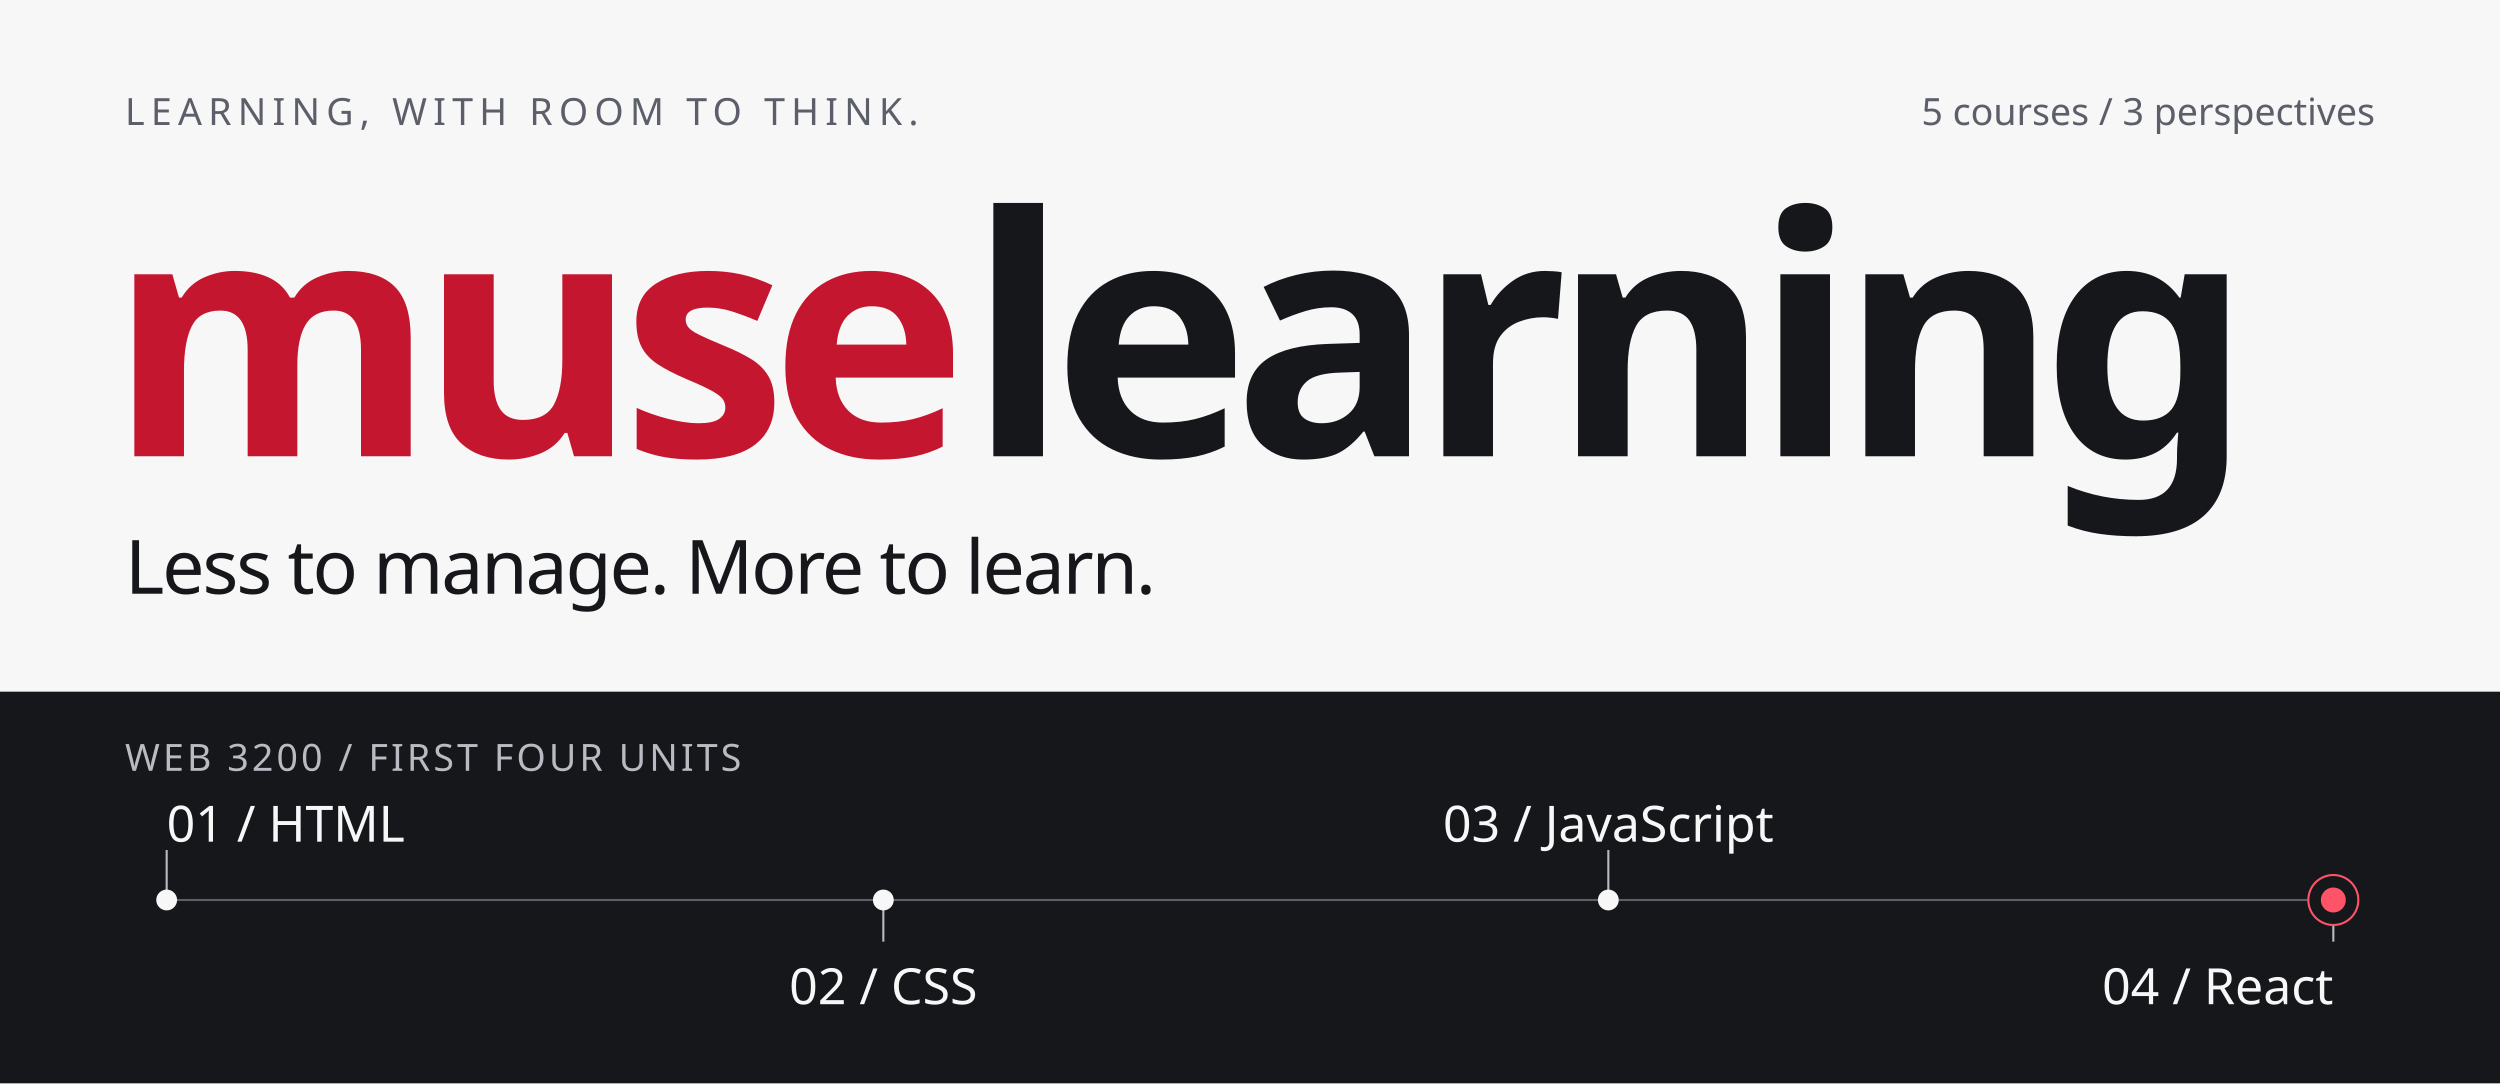
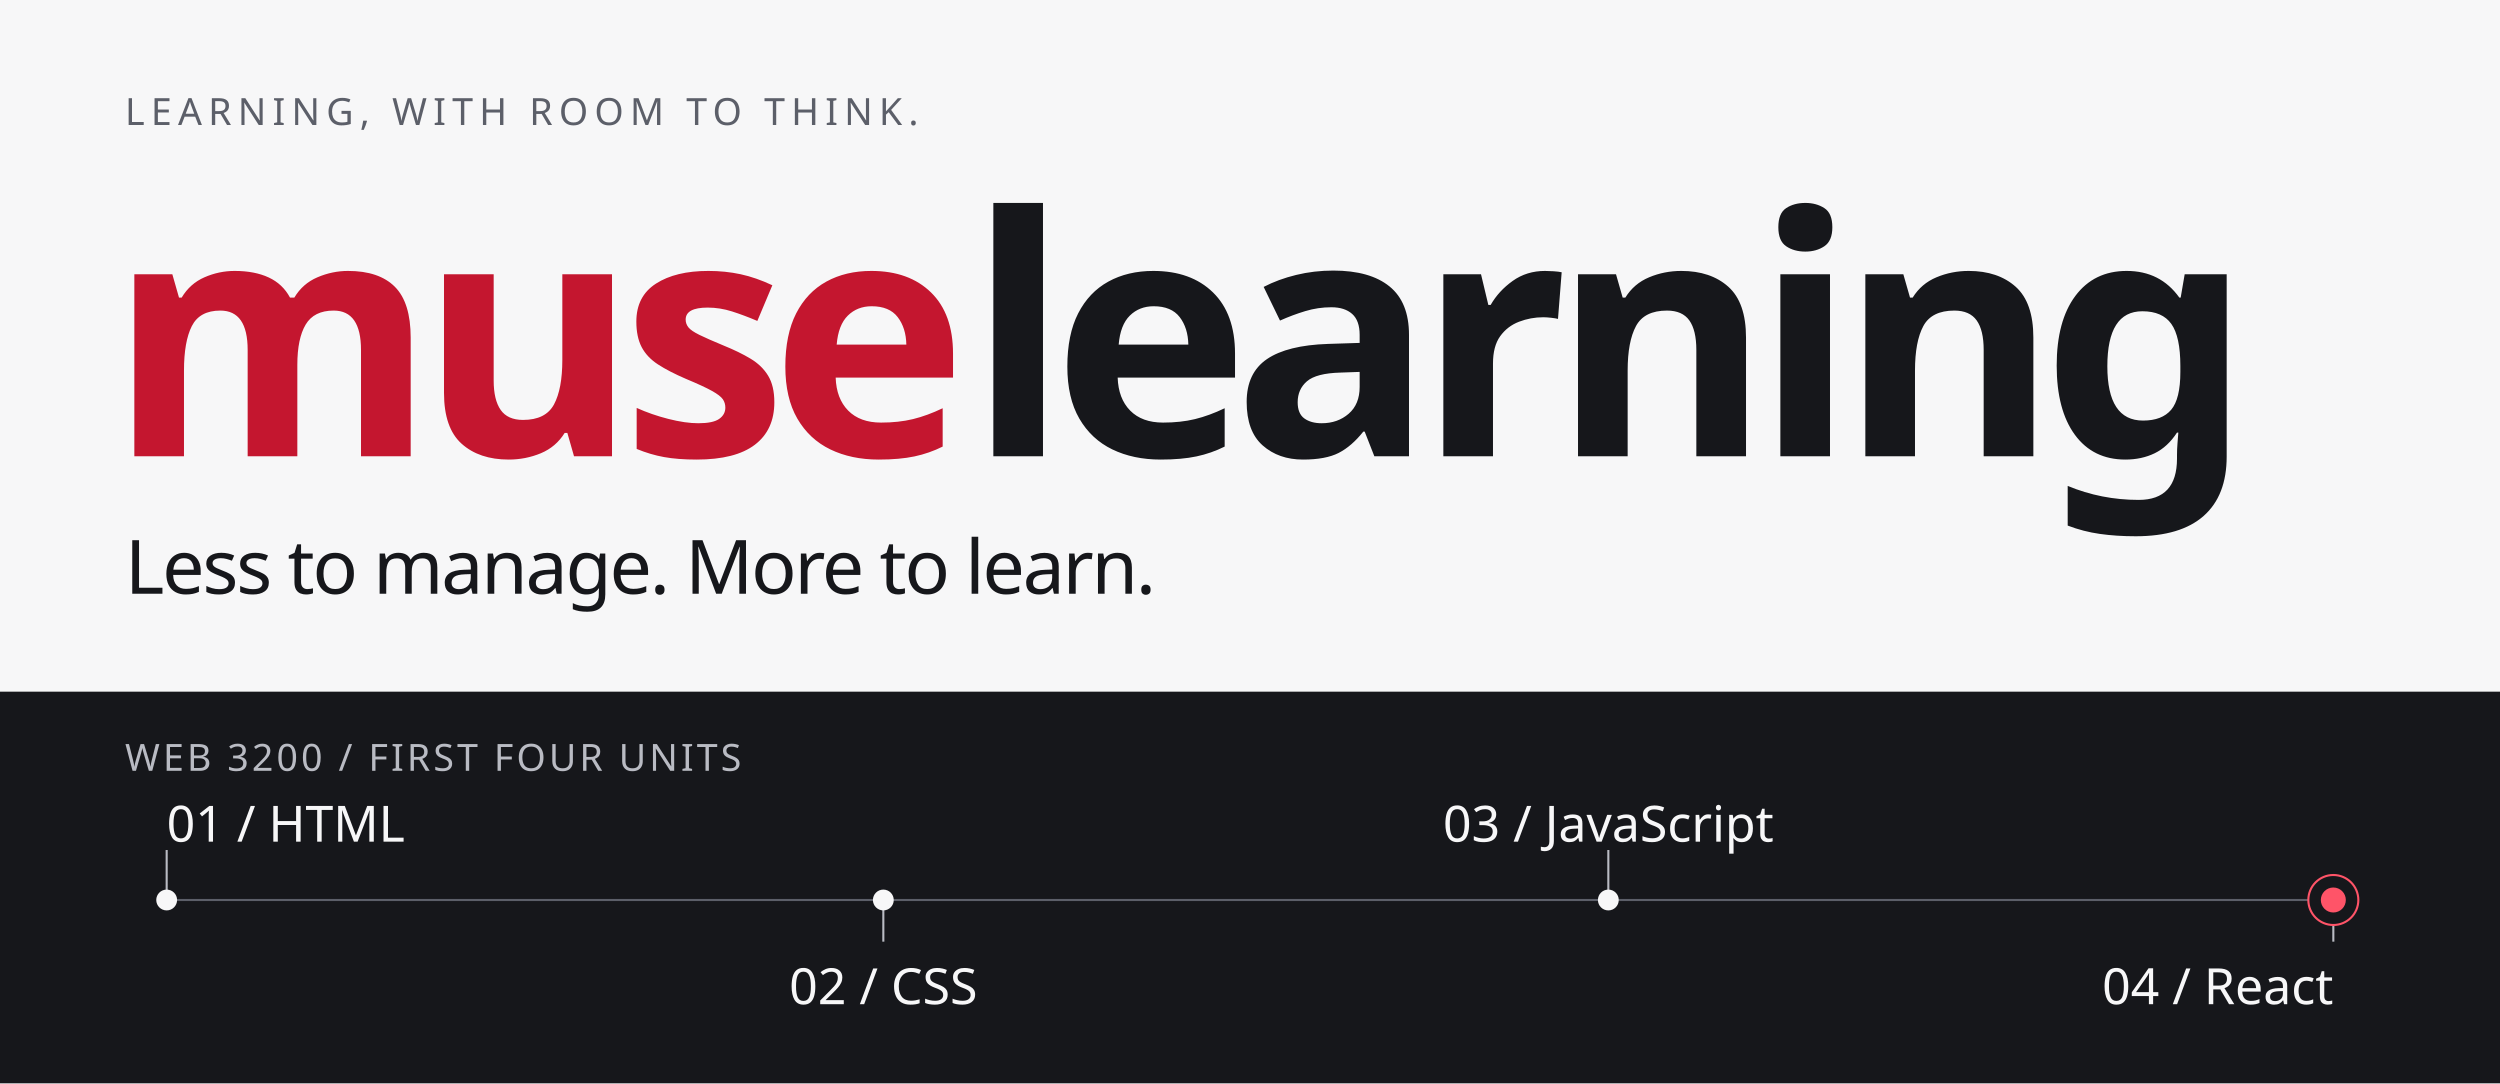
<svg xmlns="http://www.w3.org/2000/svg" width="1200" height="520" viewBox="0 0 1200 520" role="img" aria-labelledby="hero-title hero-desc">
  <defs>
    <marker id="arrow" markerWidth="8" markerHeight="6" refX="7" refY="3" orient="auto">
      <polygon points="0 0,8 3,0 6" fill="#5c5f69" />
    </marker>
    <marker id="arrow-accent" markerWidth="8" markerHeight="6" refX="7" refY="3" orient="auto">
      <polygon points="0 0,8 3,0 6" fill="#c4162f" />
    </marker>
    <marker id="arrow-link" markerWidth="8" markerHeight="6" refX="7" refY="3" orient="auto">
      <polygon points="0 0,8 3,0 6" fill="#1f5fa8" />
    </marker>
  </defs>
  <rect width="1200" height="520" fill="#f7f7f8" />
  <g font-family="Geist, system-ui, sans-serif">
    <text x="60" y="60" fill="#5c5f69" font-size="18" font-weight="500" letter-spacing="3">LEARNING, WITH ROOM TO THINK.</text>
-     <text x="1140" y="60" text-anchor="end" fill="#5c5f69" font-size="18">5 courses / 3 perspectives</text>
    <text x="52" y="219" fill="#16171b" font-size="160" font-weight="600" letter-spacing="-8">
      <tspan fill="#c4162f">muse</tspan>learning</text>
    <text x="60" y="285" fill="#16171b" font-size="36" font-weight="400" letter-spacing="-1">Less to manage. More to learn.</text>
  </g>
  <rect y="332" width="1200" height="188" fill="#16171b" />
  <g font-family="Geist, system-ui, sans-serif">
    <text x="60" y="370" fill="#b9bbc3" font-size="18" letter-spacing="1.5">WEB 3200 / FIRST FOUR UNITS</text>
    <line x1="80" y1="432" x2="1120" y2="432" stroke="#5c5f69" stroke-width="1" />
    <g stroke="#b9bbc3" stroke-width="1">
      <line x1="80" y1="432" x2="80" y2="408" />
      <line x1="424" y1="432" x2="424" y2="452" />
      <line x1="772" y1="432" x2="772" y2="408" />
      <line x1="1120" y1="432" x2="1120" y2="452" />
    </g>
    <g fill="#f7f7f8">
      <circle cx="80" cy="432" r="5" />
      <circle cx="424" cy="432" r="5" />
      <circle cx="772" cy="432" r="5" />
    </g>
    <circle cx="1120" cy="432" r="12" fill="#16171b" stroke="#ff5468" stroke-width="1" />
    <circle cx="1120" cy="432" r="6" fill="#ff5468" />
    <g fill="#f7f7f8" font-size="24" font-weight="500">
      <text x="80" y="404">01 / HTML</text>
      <text x="424" y="482" text-anchor="middle">02 / CSS</text>
      <text x="772" y="404" text-anchor="middle">03 / JavaScript</text>
      <text x="1120" y="482" text-anchor="end">04 / React</text>
    </g>
  </g>
</svg>
